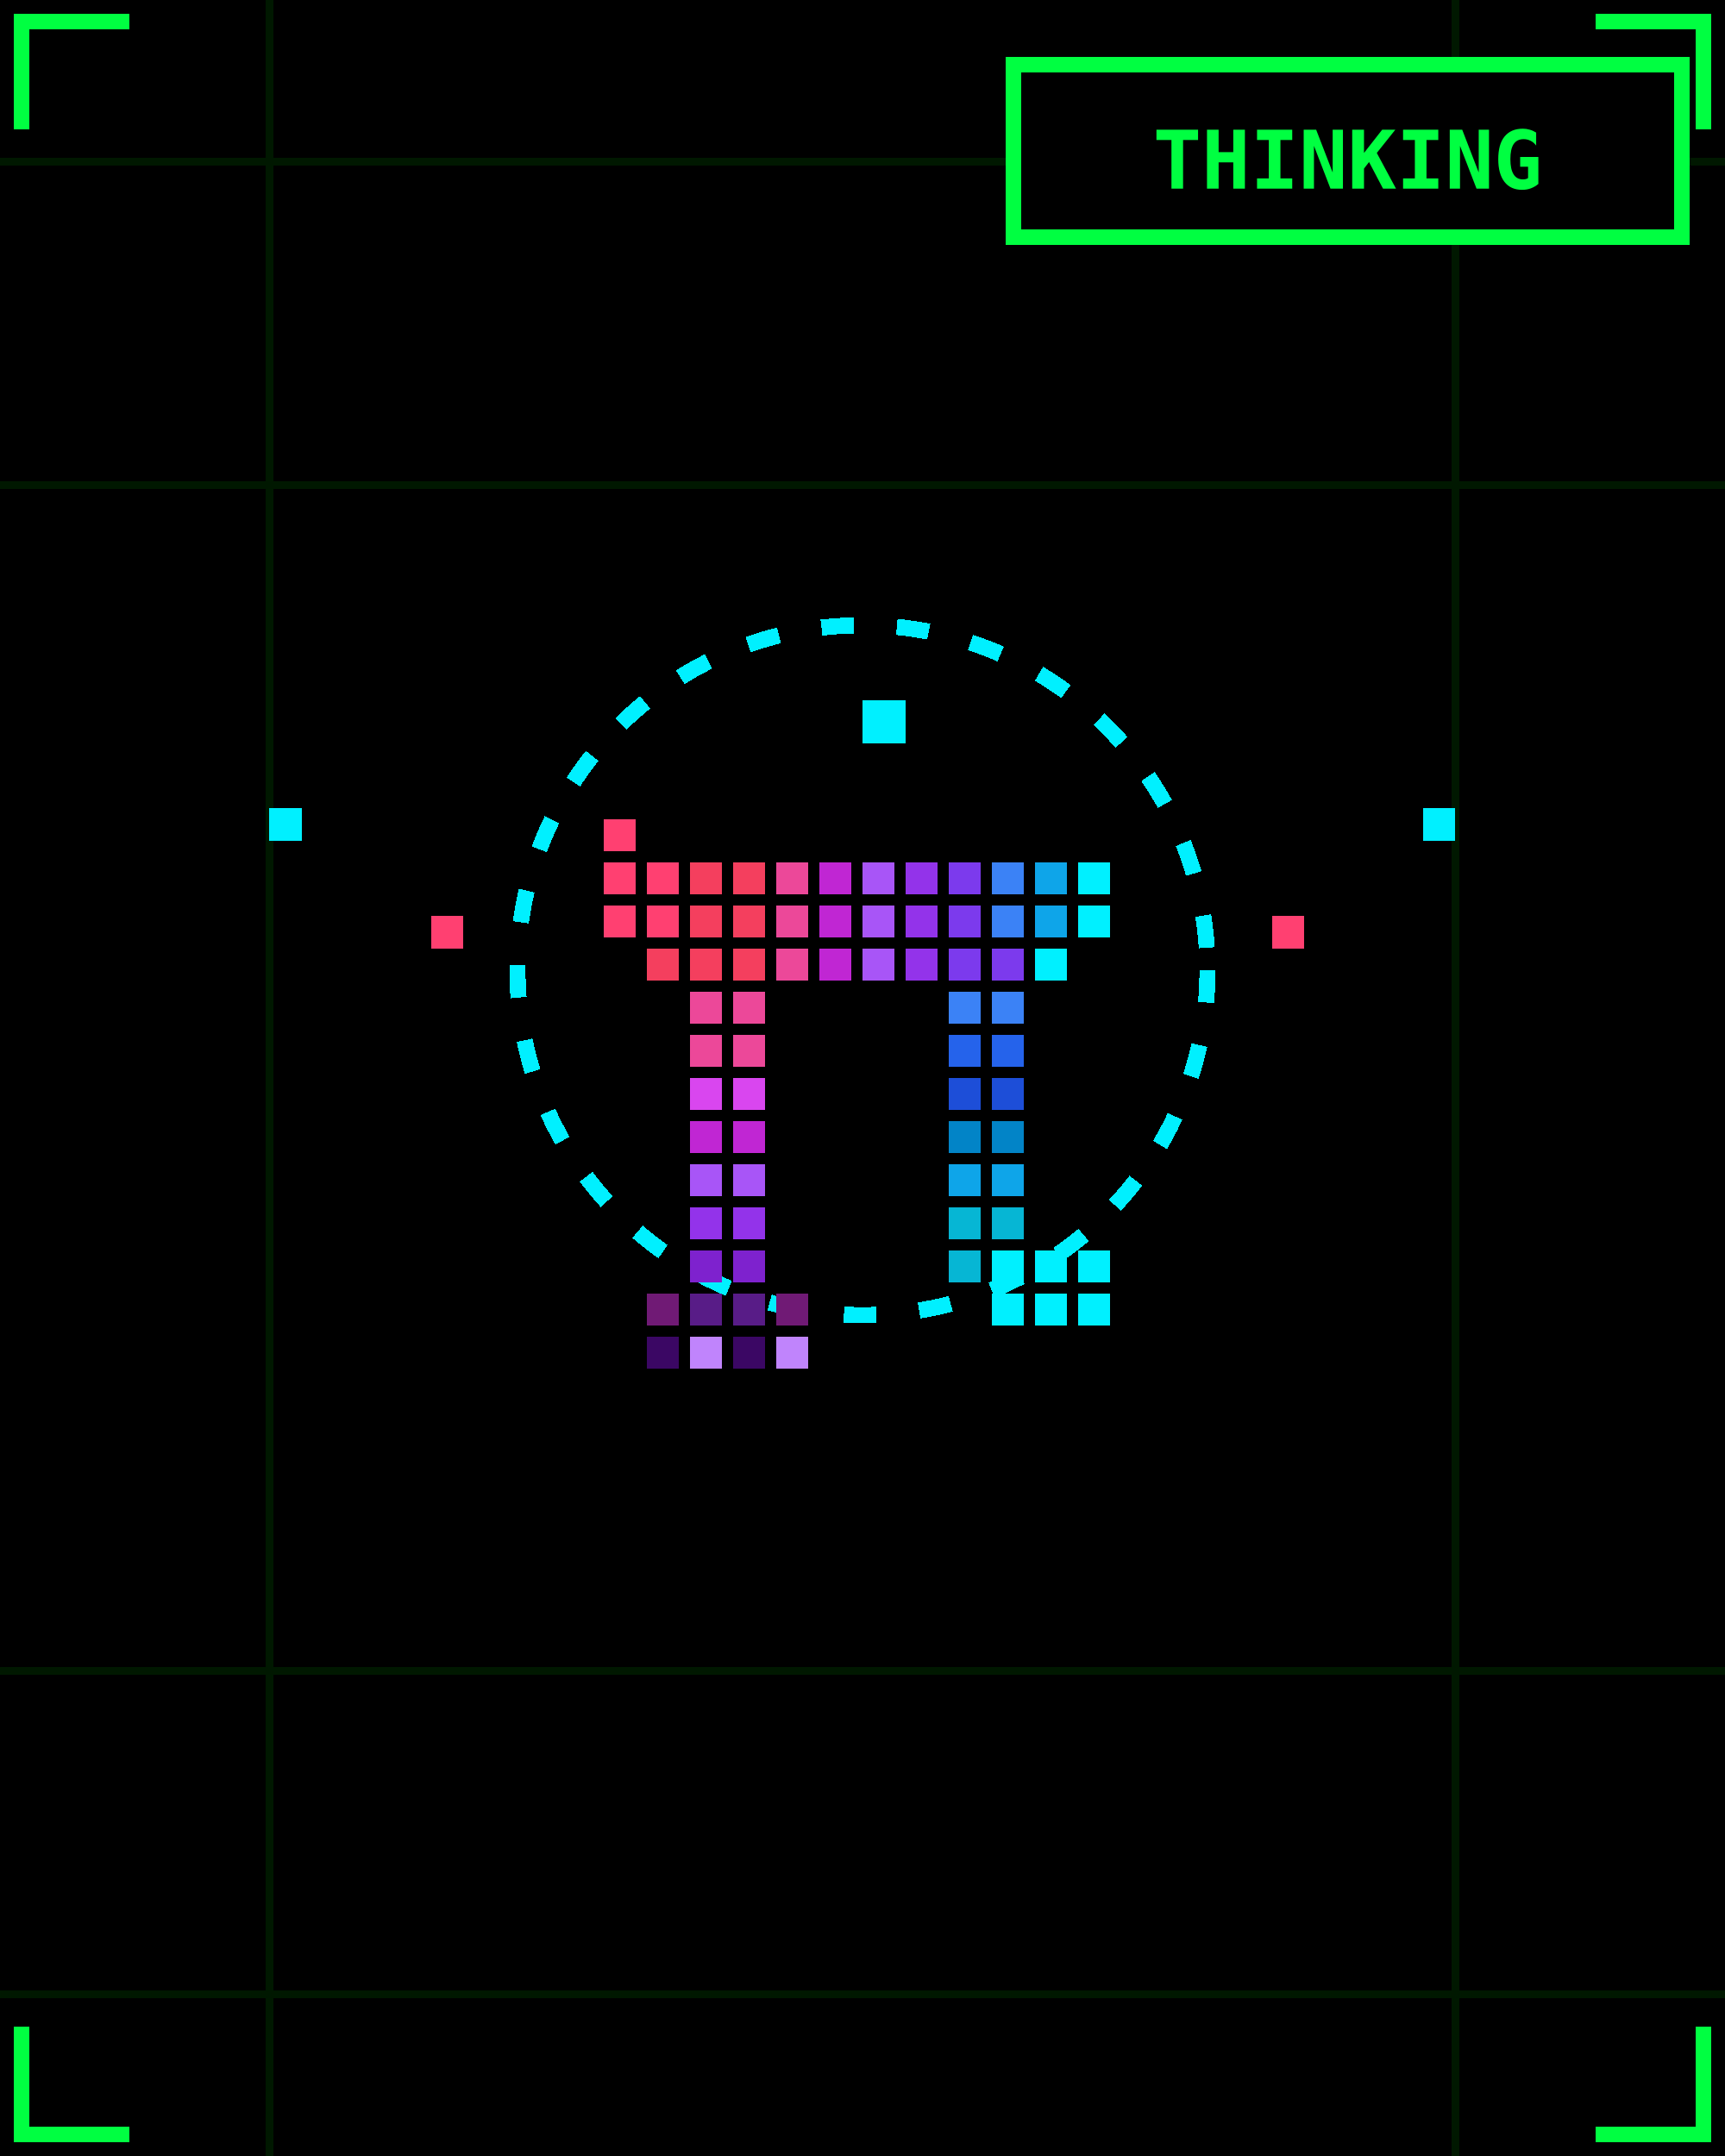
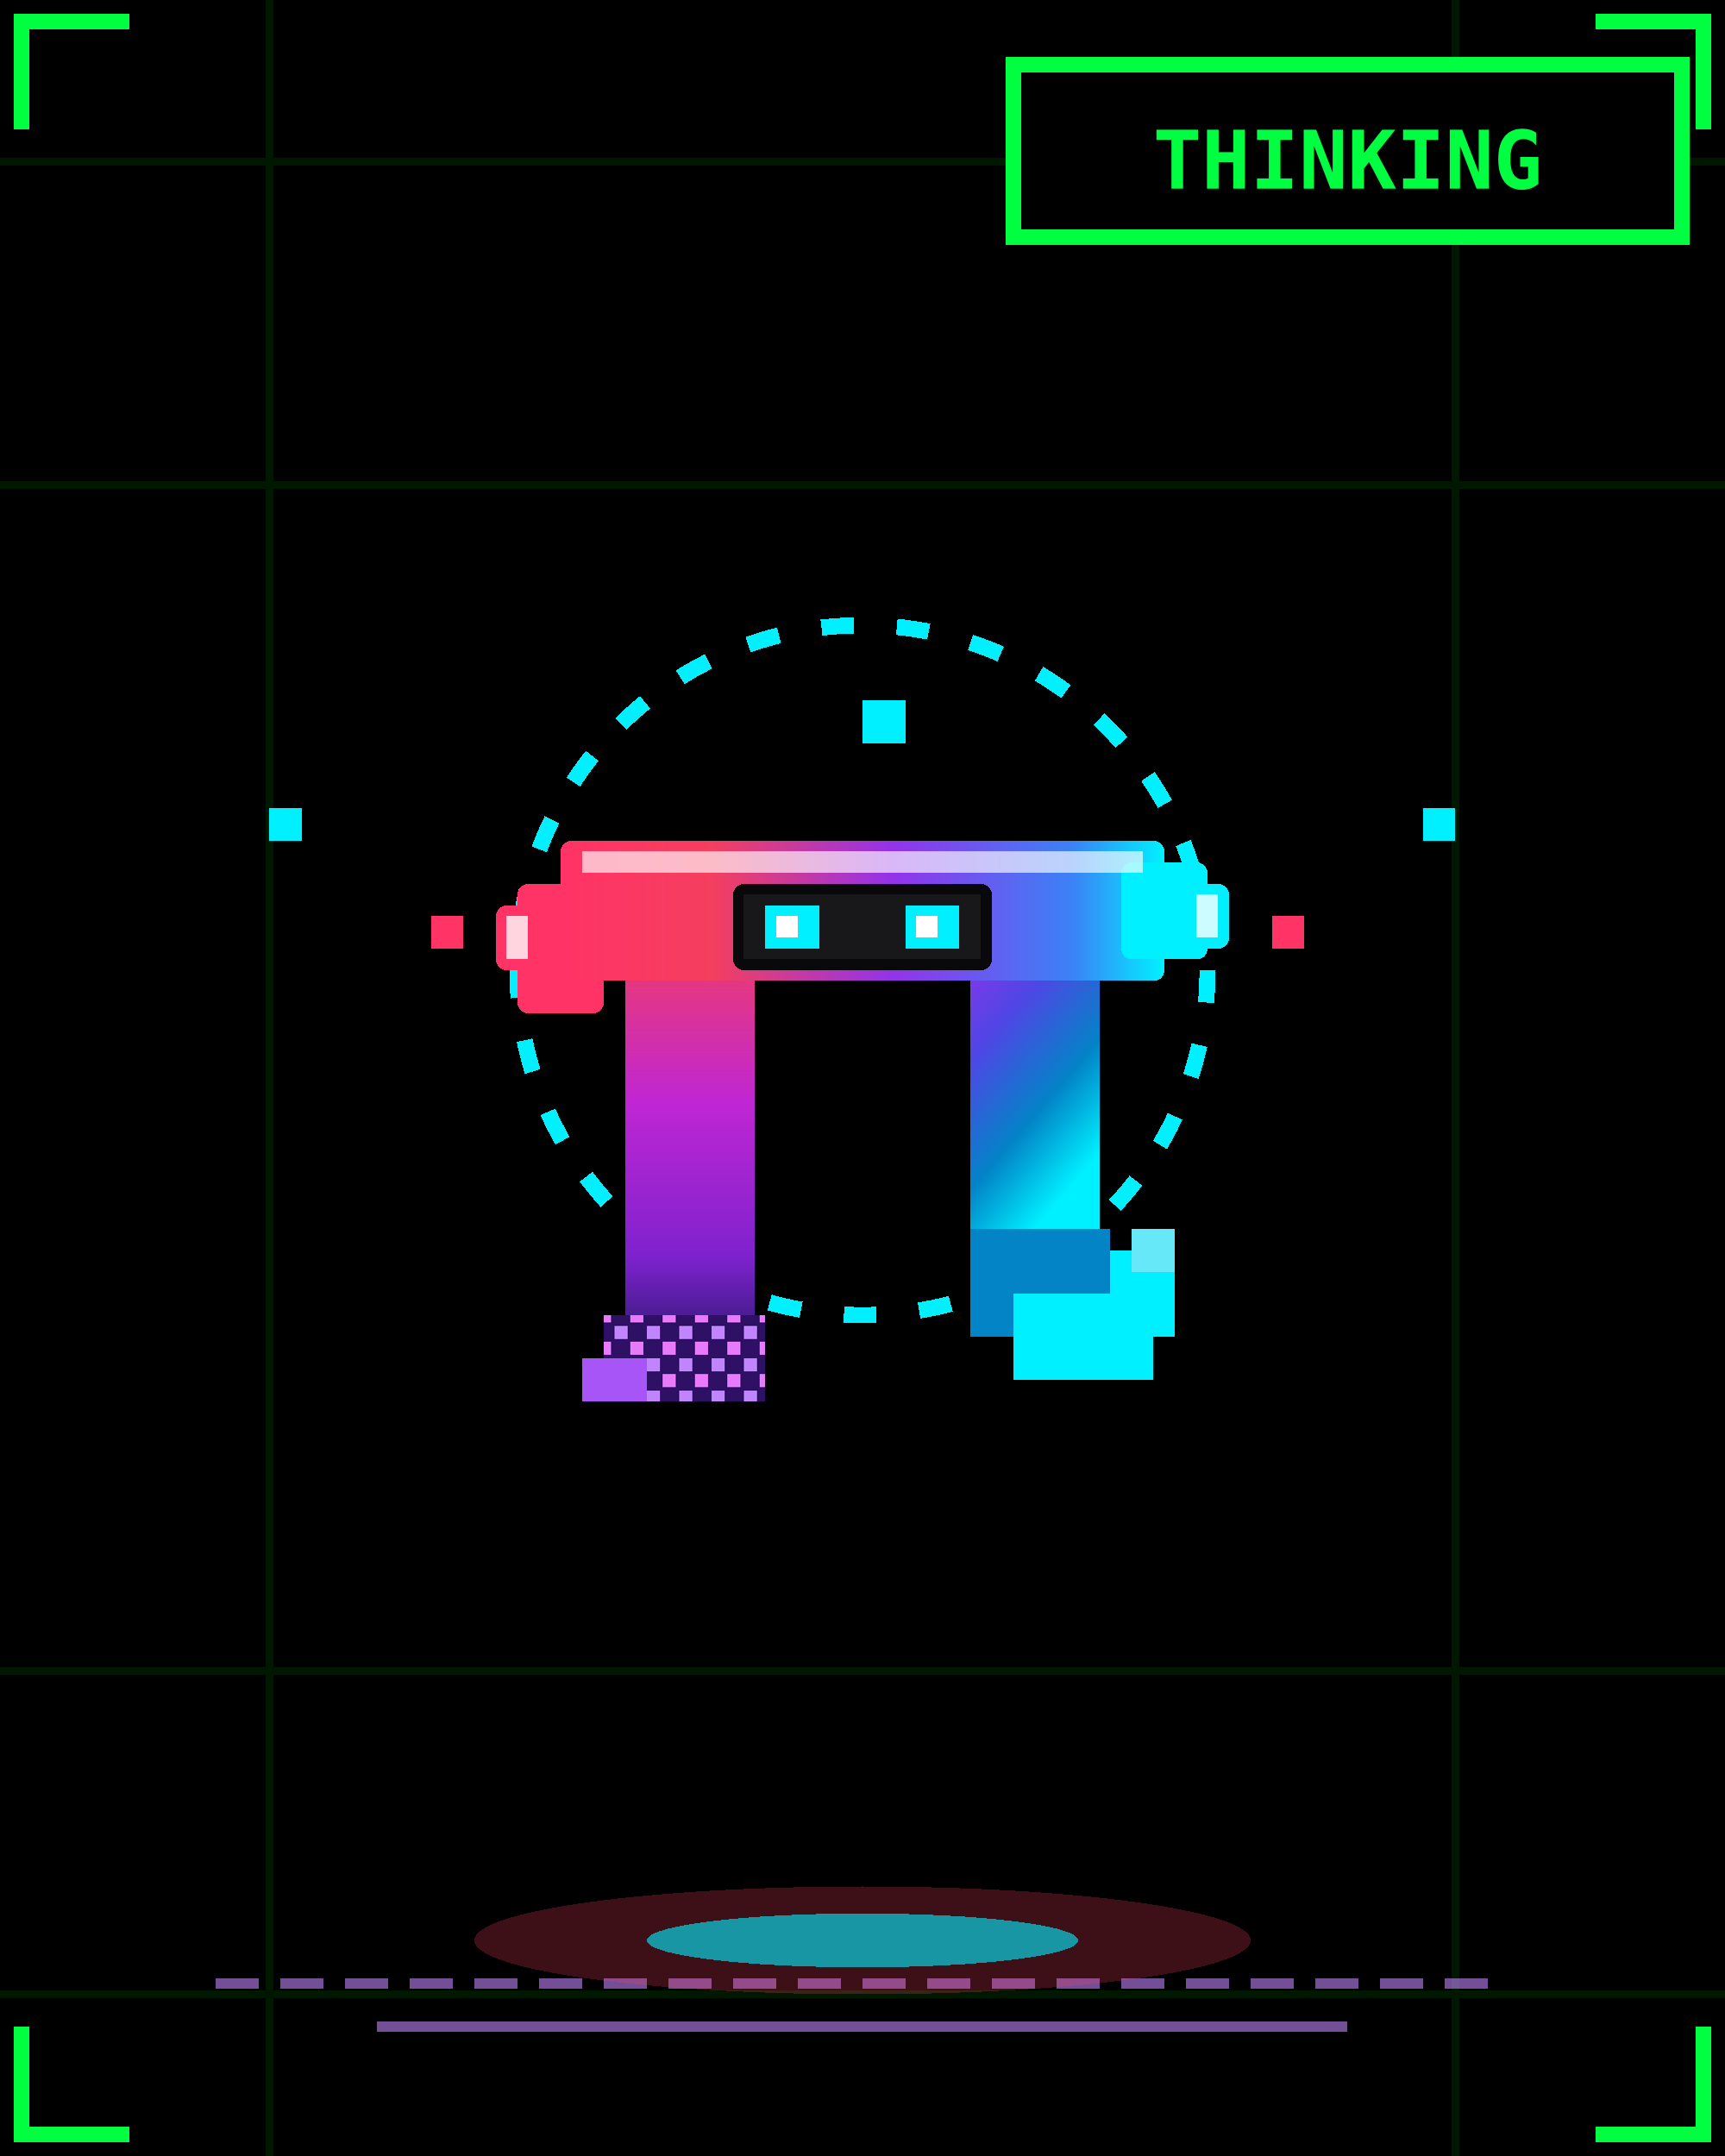
<svg xmlns="http://www.w3.org/2000/svg" viewBox="0 0 160 200" width="100%" height="100%" preserveAspectRatio="none" shape-rendering="crispEdges">
  <defs>
-     <pattern id="piHalftone" x="0" y="0" width="4" height="4" patternUnits="userSpaceOnUse">
-       <rect width="4" height="4" fill="#180b2c" />
-       <rect x="0" y="0" width="2" height="2" fill="#c084fc" />
-       <rect x="2" y="2" width="2" height="2" fill="#c084fc" />
+     <linearGradient id="piCrossbarGrad" x1="0%" y1="0%" x2="100%" y2="0%">
+       <stop offset="0%" stop-color="#ff3366" />
+       <stop offset="25%" stop-color="#f43f5e" />
+       <stop offset="55%" stop-color="#9333ea" />
+       <stop offset="85%" stop-color="#3b82f6" />
+       <stop offset="100%" stop-color="#00f0ff" />
+     </linearGradient>
+     <linearGradient id="piLeftLegGrad" x1="0%" y1="0%" x2="0%" y2="100%">
+       <stop offset="0%" stop-color="#f43f5e" />
+       <stop offset="45%" stop-color="#c026d3" />
+       <stop offset="85%" stop-color="#7e22ce" />
+       <stop offset="100%" stop-color="#4c1d95" />
+     </linearGradient>
+     <linearGradient id="piRightLegGrad" x1="0%" y1="0%" x2="50%" y2="100%">
+       <stop offset="0%" stop-color="#9333ea" />
+       <stop offset="35%" stop-color="#4f46e5" />
+       <stop offset="70%" stop-color="#0284c7" />
+       <stop offset="100%" stop-color="#00f0ff" />
+     </linearGradient>
+     <pattern id="piHalftone" x="0" y="0" width="3" height="3" patternUnits="userSpaceOnUse">
+       <rect width="3" height="3" fill="#2e1065" />
+       <rect x="0" y="0" width="1.2" height="1.2" fill="#c084fc" />
+       <rect x="1.5" y="1.5" width="1.2" height="1.2" fill="#e879f9" />
    </pattern>
  </defs>
  <style>
-     @keyframes psychicPulse {
-       0% { transform: scale(0.6); opacity: 0.8; }
-       50% { opacity: 0.3; }
-       100% { transform: scale(1.6); opacity: 0; }
-     }
-     @keyframes levitateFloat {
-       0%, 100% { transform: translateY(0px); }
-       50% { transform: translateY(-6px); }
-     }
-     @keyframes thoughtParticle1 {
-       0% { transform: translateY(0px); opacity: 0; }
-       40% { opacity: 1; }
-       100% { transform: translateY(-70px); opacity: 0; }
-     }
-     @keyframes thoughtParticle2 {
-       0% { transform: translateY(0px); opacity: 0; }
-       40% { opacity: 1; }
-       100% { transform: translateY(-70px); opacity: 0; }
-     }
+     @keyframes psychicPulse { 0% { transform: scale(0.6); opacity: 0.8; } 50% { opacity: 0.3; } 100% { transform: scale(1.6); opacity: 0; } }
+     @keyframes levitateFloat { 0%, 100% { transform: translateY(0px); } 50% { transform: translateY(-6px); } }
+     @keyframes thoughtParticle1 { 0% { transform: translateY(0px); opacity: 0; } 40% { opacity: 1; } 100% { transform: translateY(-70px); opacity: 0; } }
+     @keyframes thoughtParticle2 { 0% { transform: translateY(0px); opacity: 0; } 40% { opacity: 1; } 100% { transform: translateY(-70px); opacity: 0; } }

    .mascot-thinking { animation: levitateFloat 2s steps(4) infinite; transform-origin: 80px 100px; }
    .psychic-1 { animation: psychicPulse 1.8s steps(4) infinite; transform-origin: 80px 90px; }
    .psychic-2 { animation: psychicPulse 1.8s steps(4) infinite 0.9s; transform-origin: 80px 90px; }
    .tp-1 { animation: thoughtParticle1 2.2s steps(6) infinite; }
    .tp-2 { animation: thoughtParticle2 2.6s steps(6) infinite 1.1s; }
  </style>
  <rect width="160" height="200" fill="#000000" />
  <g stroke="#003b00" stroke-width="0.75" opacity="0.4">
    <line x1="0" y1="15" x2="160" y2="15" />
    <line x1="0" y1="45" x2="160" y2="45" />
    <line x1="0" y1="155" x2="160" y2="155" />
    <line x1="0" y1="185" x2="160" y2="185" />
    <line x1="25" y1="0" x2="25" y2="200" />
    <line x1="135" y1="0" x2="135" y2="200" />
  </g>
  <g stroke="#00ff41" stroke-width="1.5" fill="none">
    <path d="M2,12 L2,2 L12,2" />
    <path d="M158,12 L158,2 L148,2" />
    <path d="M2,188 L2,198 L12,198" />
    <path d="M158,188 L158,198 L148,198" />
  </g>
  <g transform="translate(94, 6)">
    <rect width="62" height="16" fill="#000000" stroke="#00ff41" stroke-width="1.5" />
    <text x="31" y="11.5" font-family="'Fira Code', monospace" font-size="7.5" font-weight="900" fill="#00ff41" text-anchor="middle">THINKING</text>
  </g>
  <g fill="none" stroke-width="1.5" stroke-dasharray="3,4">
-     <circle cx="80" cy="90" r="32" stroke="#f43f5e" class="psychic-1" />
+     <circle cx="80" cy="90" r="32" stroke="#ff3366" class="psychic-1" />
    <circle cx="80" cy="90" r="32" stroke="#00f0ff" class="psychic-2" />
  </g>
  <g class="tp-1" fill="#00f0ff" transform="translate(0, 75)">
    <rect x="25" y="0" width="3" height="3" />
    <rect x="132" y="0" width="3" height="3" />
    <rect x="80" y="-10" width="4" height="4" />
  </g>
-   <g class="tp-2" fill="#ff4071" transform="translate(0, 85)">
+   <g class="tp-2" fill="#ff3366" transform="translate(0, 85)">
    <rect x="40" y="0" width="3" height="3" />
    <rect x="118" y="0" width="3" height="3" />
  </g>
+   <g opacity="0.6" stroke="#c084fc" stroke-width="1">
+     <line x1="20" y1="184" x2="140" y2="184" stroke-dasharray="4,2" />
+     <line x1="35" y1="188" x2="125" y2="188" />
+   </g>
+   <ellipse cx="80" cy="180" rx="36" ry="5" fill="#f43f5e" opacity="0.25" />
+   <ellipse cx="80" cy="180" rx="20" ry="2.5" fill="#00f0ff" opacity="0.6" />
  <g class="mascot-thinking">
-     <rect x="56" y="76" width="3" height="3" fill="#ff4071" />
-     <rect x="56" y="80" width="3" height="3" fill="#ff4071" />
-     <rect x="56" y="84" width="3" height="3" fill="#ff4071" />
-     <rect x="60" y="80" width="3" height="3" fill="#ff4071" />
-     <rect x="64" y="80" width="3" height="3" fill="#f43f5e" />
-     <rect x="68" y="80" width="3" height="3" fill="#f43f5e" />
-     <rect x="72" y="80" width="3" height="3" fill="#ec4899" />
-     <rect x="76" y="80" width="3" height="3" fill="#c026d3" />
-     <rect x="80" y="80" width="3" height="3" fill="#a855f7" />
-     <rect x="84" y="80" width="3" height="3" fill="#9333ea" />
-     <rect x="88" y="80" width="3" height="3" fill="#7c3aed" />
-     <rect x="92" y="80" width="3" height="3" fill="#3b82f6" />
-     <rect x="96" y="80" width="3" height="3" fill="#0ea5e9" />
-     <rect x="100" y="80" width="3" height="3" fill="#00f0ff" />
-     <rect x="100" y="84" width="3" height="3" fill="#00f0ff" />
-     <rect x="60" y="84" width="3" height="3" fill="#ff4071" />
-     <rect x="64" y="84" width="3" height="3" fill="#f43f5e" />
-     <rect x="68" y="84" width="3" height="3" fill="#f43f5e" />
-     <rect x="72" y="84" width="3" height="3" fill="#ec4899" />
-     <rect x="76" y="84" width="3" height="3" fill="#c026d3" />
-     <rect x="80" y="84" width="3" height="3" fill="#a855f7" />
-     <rect x="84" y="84" width="3" height="3" fill="#9333ea" />
-     <rect x="88" y="84" width="3" height="3" fill="#7c3aed" />
-     <rect x="92" y="84" width="3" height="3" fill="#3b82f6" />
-     <rect x="96" y="84" width="3" height="3" fill="#0ea5e9" />
-     <rect x="60" y="88" width="3" height="3" fill="#f43f5e" />
-     <rect x="72" y="88" width="3" height="3" fill="#ec4899" />
-     <rect x="76" y="88" width="3" height="3" fill="#c026d3" />
-     <rect x="80" y="88" width="3" height="3" fill="#a855f7" />
-     <rect x="84" y="88" width="3" height="3" fill="#9333ea" />
-     <rect x="96" y="88" width="3" height="3" fill="#00f0ff" />
-     <rect x="64" y="88" width="3" height="3" fill="#f43f5e" />
-     <rect x="68" y="88" width="3" height="3" fill="#f43f5e" />
-     <rect x="64" y="92" width="3" height="3" fill="#ec4899" />
-     <rect x="68" y="92" width="3" height="3" fill="#ec4899" />
-     <rect x="64" y="96" width="3" height="3" fill="#ec4899" />
-     <rect x="68" y="96" width="3" height="3" fill="#ec4899" />
-     <rect x="64" y="100" width="3" height="3" fill="#d946ef" />
-     <rect x="68" y="100" width="3" height="3" fill="#d946ef" />
-     <rect x="64" y="104" width="3" height="3" fill="#c026d3" />
-     <rect x="68" y="104" width="3" height="3" fill="#c026d3" />
-     <rect x="64" y="108" width="3" height="3" fill="#a855f7" />
-     <rect x="68" y="108" width="3" height="3" fill="#a855f7" />
-     <rect x="64" y="112" width="3" height="3" fill="#9333ea" />
-     <rect x="68" y="112" width="3" height="3" fill="#9333ea" />
-     <rect x="64" y="116" width="3" height="3" fill="#7e22ce" />
-     <rect x="68" y="116" width="3" height="3" fill="#7e22ce" />
-     <rect x="60" y="120" width="3" height="3" fill="#701a75" />
-     <rect x="64" y="120" width="3" height="3" fill="#581c87" />
-     <rect x="68" y="120" width="3" height="3" fill="#581c87" />
-     <rect x="72" y="120" width="3" height="3" fill="#701a75" />
-     <rect x="60" y="124" width="3" height="3" fill="#3b0764" />
-     <rect x="64" y="124" width="3" height="3" fill="#c084fc" />
-     <rect x="68" y="124" width="3" height="3" fill="#3b0764" />
-     <rect x="72" y="124" width="3" height="3" fill="#c084fc" />
-     <rect x="88" y="88" width="3" height="3" fill="#7c3aed" />
-     <rect x="92" y="88" width="3" height="3" fill="#7c3aed" />
-     <rect x="88" y="92" width="3" height="3" fill="#3b82f6" />
-     <rect x="92" y="92" width="3" height="3" fill="#3b82f6" />
-     <rect x="88" y="96" width="3" height="3" fill="#2563eb" />
-     <rect x="92" y="96" width="3" height="3" fill="#2563eb" />
-     <rect x="88" y="100" width="3" height="3" fill="#1d4ed8" />
-     <rect x="92" y="100" width="3" height="3" fill="#1d4ed8" />
-     <rect x="88" y="104" width="3" height="3" fill="#0284c7" />
-     <rect x="92" y="104" width="3" height="3" fill="#0284c7" />
-     <rect x="88" y="108" width="3" height="3" fill="#0ea5e9" />
-     <rect x="92" y="108" width="3" height="3" fill="#0ea5e9" />
-     <rect x="88" y="112" width="3" height="3" fill="#06b6d4" />
-     <rect x="92" y="112" width="3" height="3" fill="#06b6d4" />
-     <rect x="88" y="116" width="3" height="3" fill="#06b6d4" />
-     <rect x="92" y="116" width="3" height="3" fill="#00f0ff" />
-     <rect x="96" y="116" width="3" height="3" fill="#00f0ff" />
-     <rect x="92" y="120" width="3" height="3" fill="#00f0ff" />
-     <rect x="96" y="120" width="3" height="3" fill="#00f0ff" />
-     <rect x="100" y="120" width="3" height="3" fill="#00f0ff" />
-     <rect x="100" y="116" width="3" height="3" fill="#00f0ff" />
+     <rect x="58" y="86" width="12" height="36" fill="url(#piLeftLegGrad)" />
+     <rect x="56" y="122" width="15" height="8" fill="url(#piHalftone)" />
+     <rect x="54" y="126" width="6" height="4" fill="#a855f7" />
+     <rect x="90" y="86" width="12" height="28" fill="url(#piRightLegGrad)" />
+     <rect x="90" y="114" width="13" height="10" fill="#0284c7" />
+     <rect x="94" y="120" width="13" height="8" fill="#00f0ff" />
+     <rect x="103" y="116" width="6" height="8" fill="#00f0ff" />
+     <rect x="105" y="114" width="4" height="4" fill="#67e8f9" />
+     <rect x="48" y="82" width="8" height="12" fill="#ff3366" rx="1" />
+     <rect x="52" y="78" width="56" height="13" fill="url(#piCrossbarGrad)" rx="1" />
+     <rect x="104" y="80" width="8" height="9" fill="#00f0ff" rx="1" />
+     <rect x="54" y="79" width="52" height="2" fill="#ffffff" opacity="0.65" />
+     <rect x="68" y="82" width="24" height="8" fill="#09090b" rx="1" />
+     <rect x="69" y="83" width="22" height="6" fill="#18181b" />
+     <rect x="71" y="84" width="5" height="4" fill="#00f0ff" />
+     <rect x="72" y="85" width="2" height="2" fill="#ffffff" />
+     <rect x="84" y="84" width="5" height="4" fill="#00f0ff" />
+     <rect x="85" y="85" width="2" height="2" fill="#ffffff" />
+     <rect x="46" y="84" width="4" height="6" fill="#ff3366" rx="1" />
+     <rect x="47" y="85" width="2" height="4" fill="#ffffff" opacity="0.8" />
+     <rect x="110" y="82" width="4" height="6" fill="#00f0ff" rx="1" />
+     <rect x="111" y="83" width="2" height="4" fill="#ffffff" opacity="0.8" />
  </g>
</svg>
